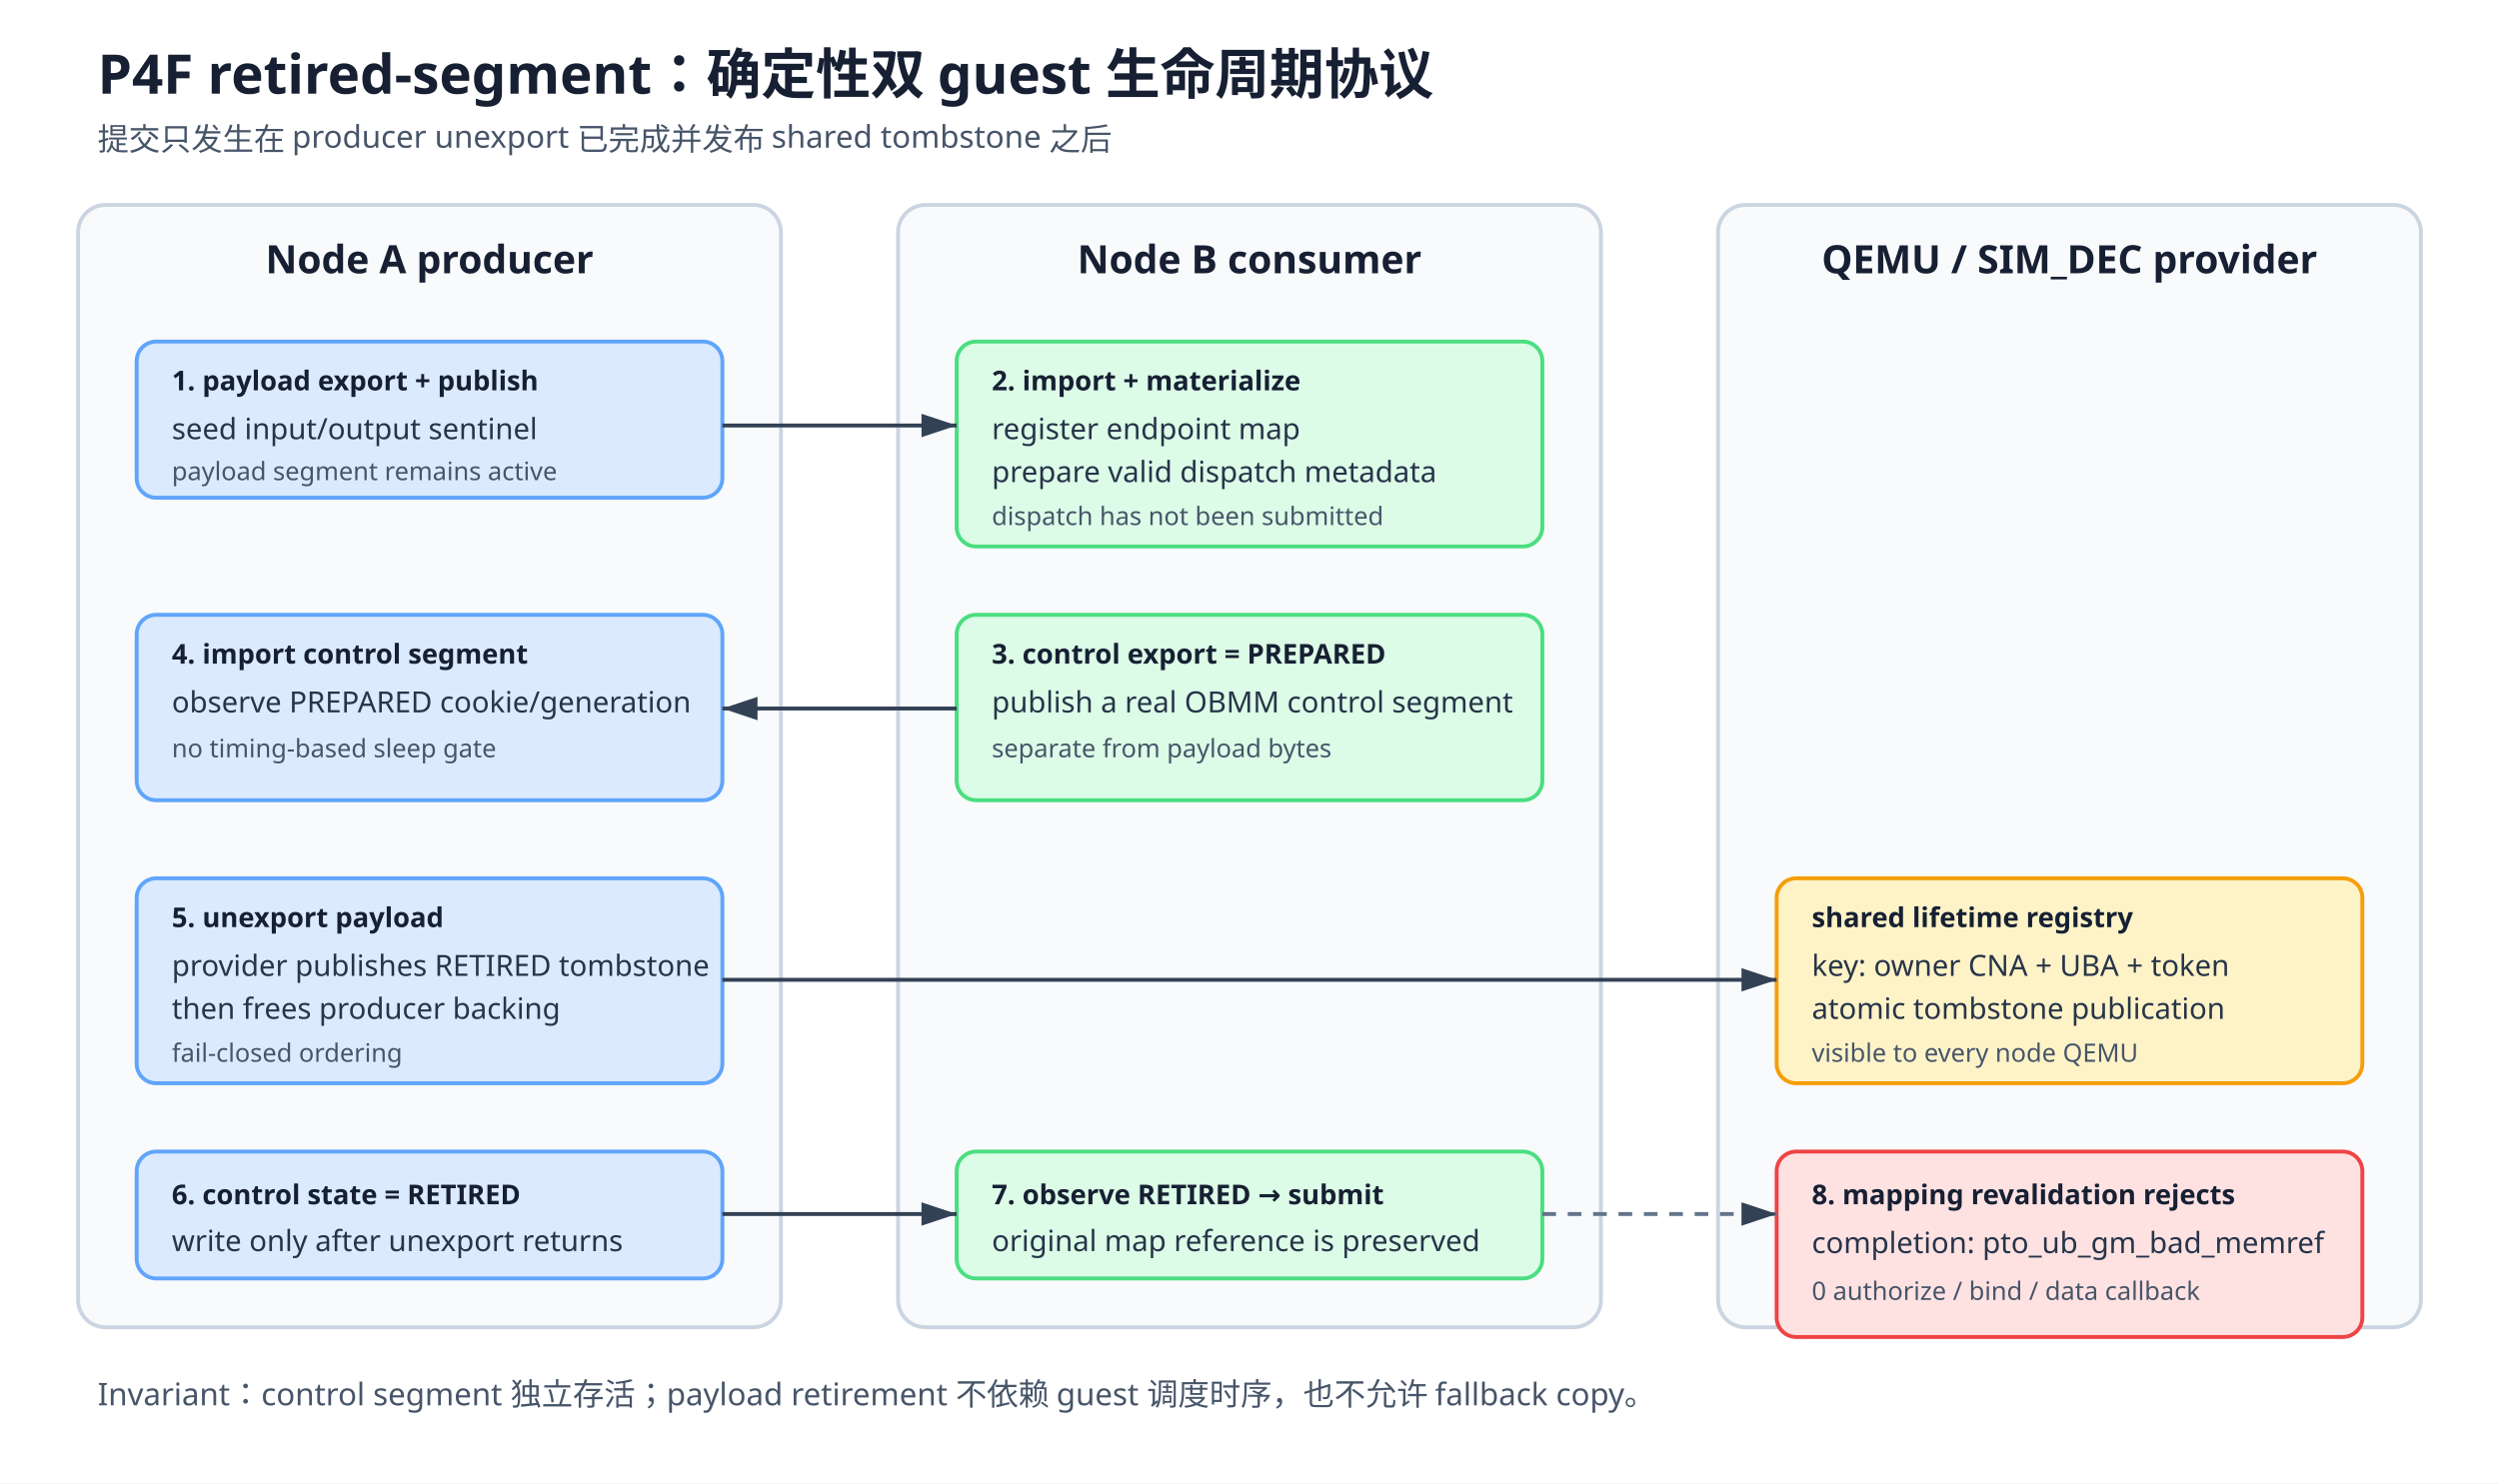
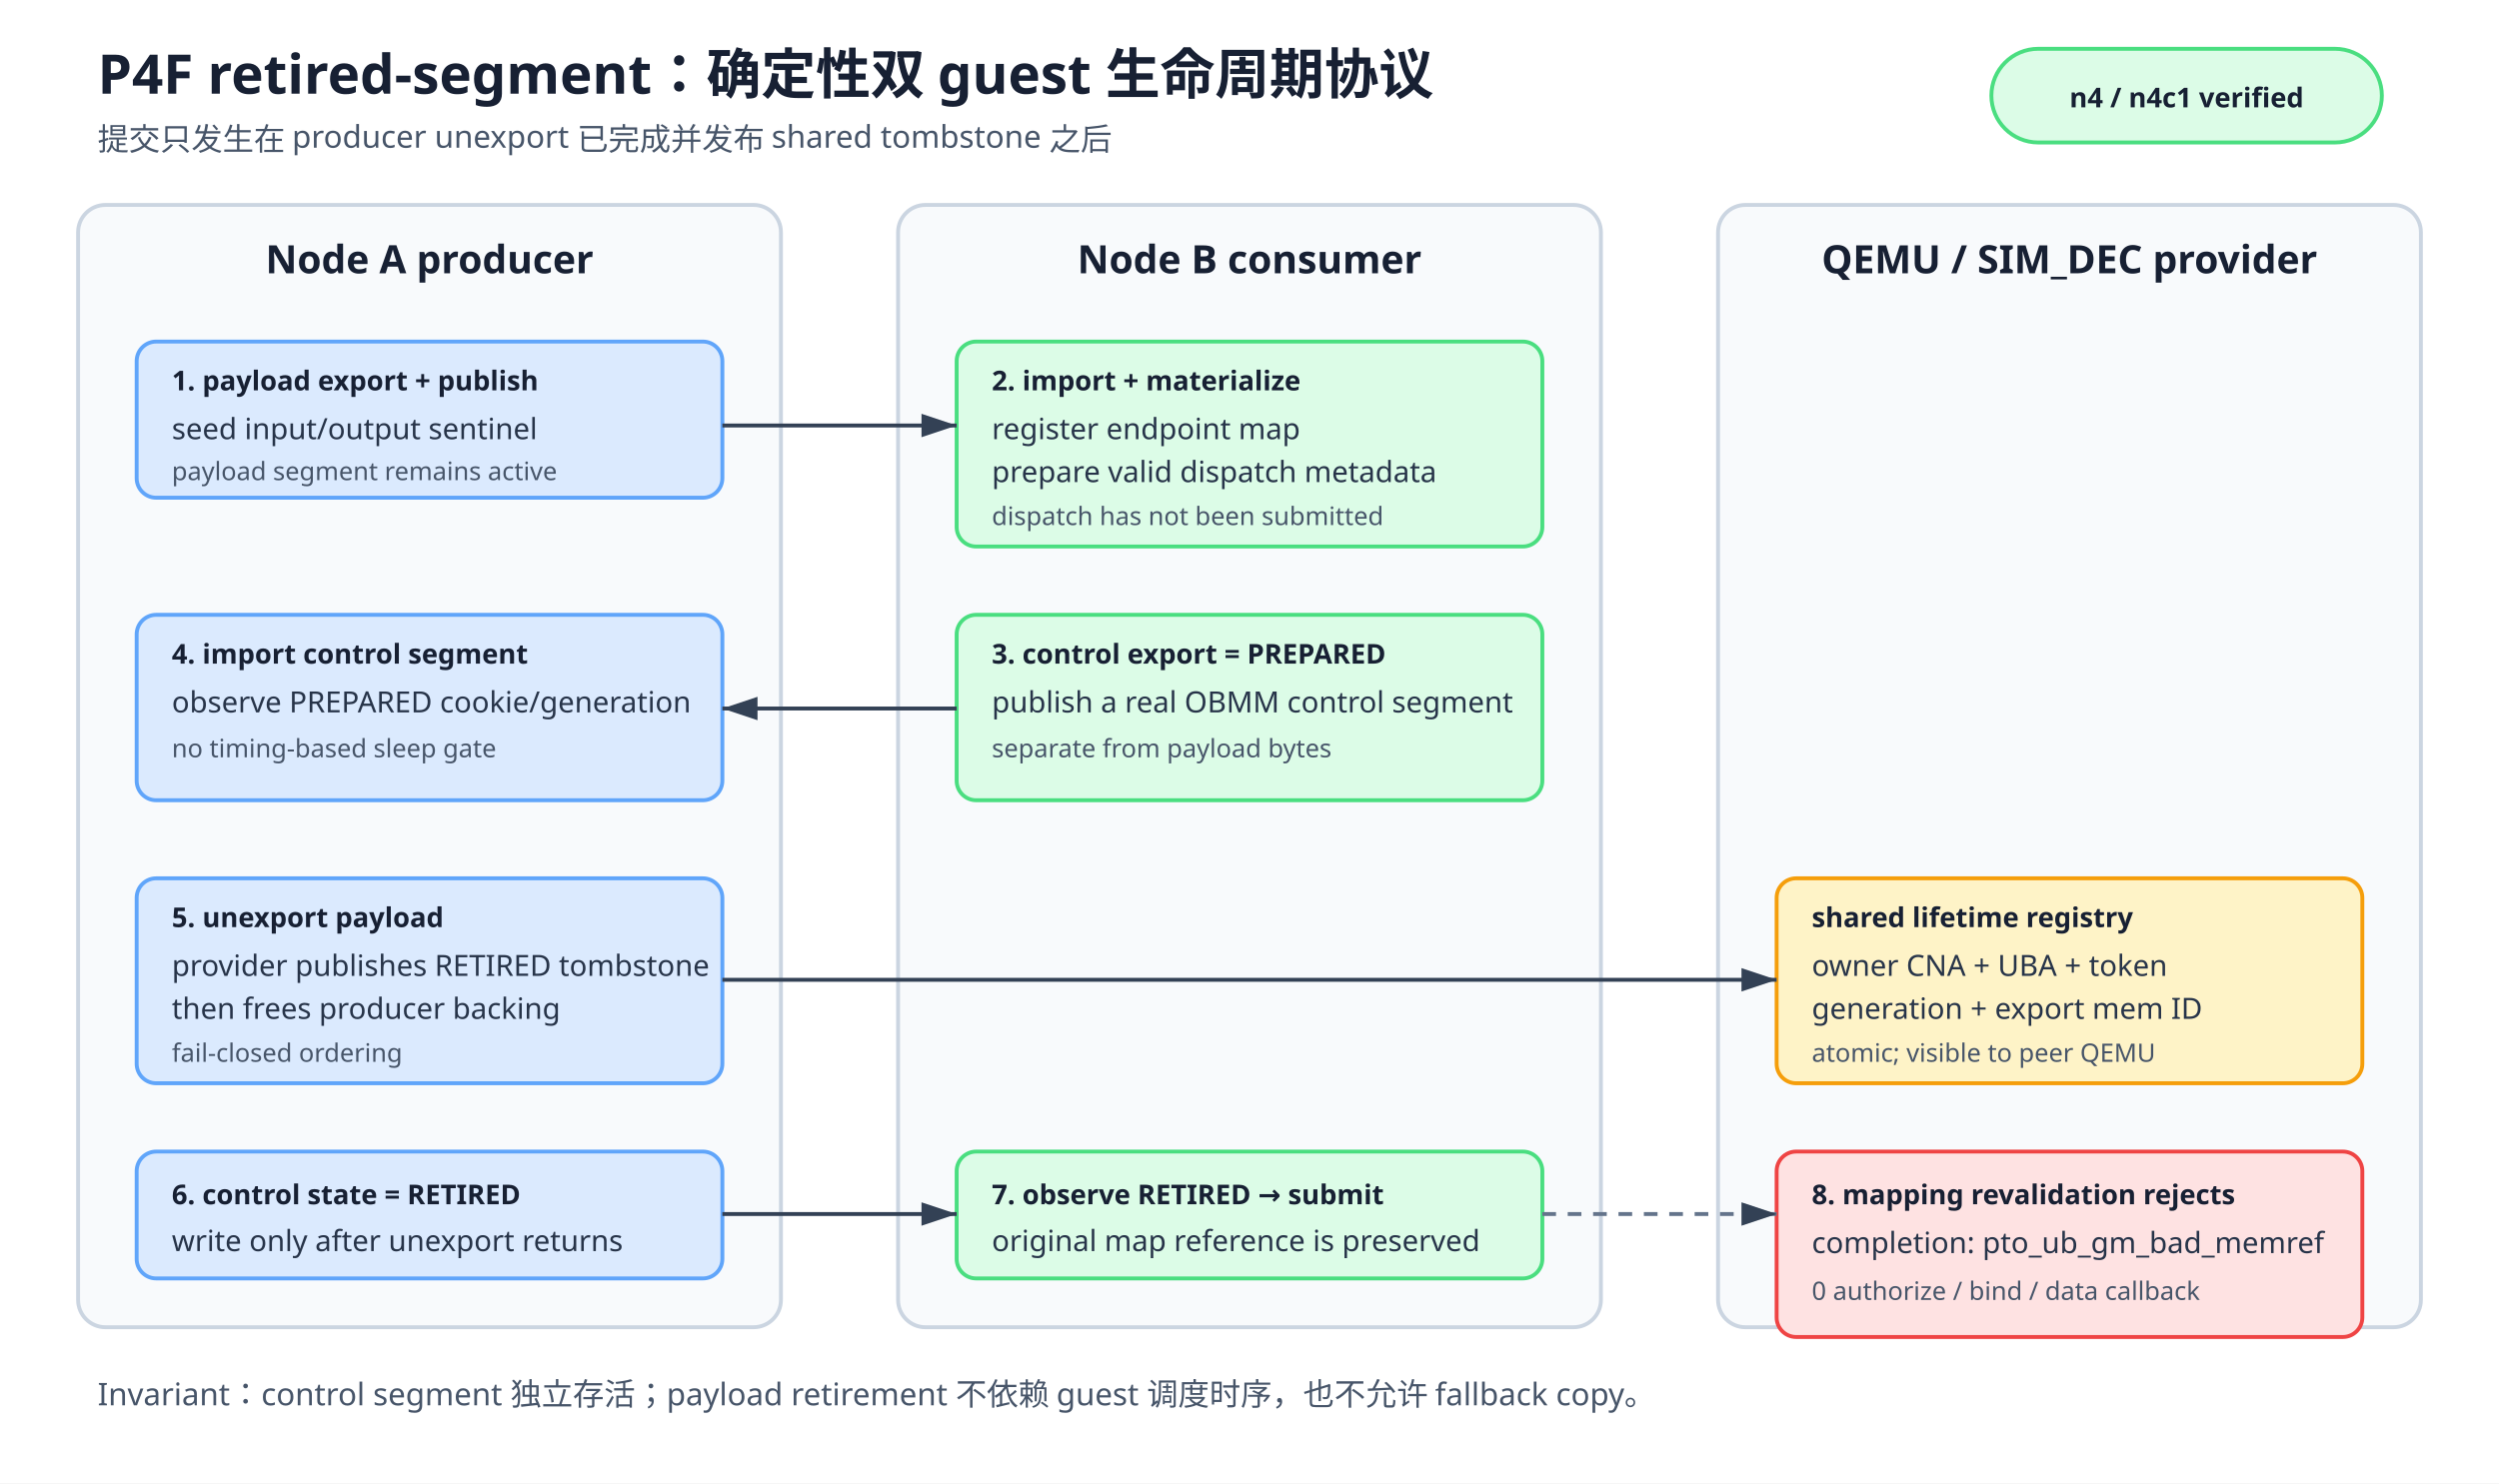
<svg xmlns="http://www.w3.org/2000/svg" width="1280" height="760" viewBox="0 0 1280 760">
  <defs>
    <marker id="arrow" markerWidth="10" markerHeight="10" refX="9" refY="3" orient="auto" markerUnits="strokeWidth">
      <path d="M0,0 L0,6 L9,3 z" fill="#334155" />
    </marker>
    <style>
      .title { font: 700 28px system-ui, sans-serif; fill: #172033; }
      .subtitle { font: 16px system-ui, sans-serif; fill: #475569; }
      .lane-title { font: 700 20px system-ui, sans-serif; fill: #172033; }
      .body { font: 15px system-ui, sans-serif; fill: #273449; }
      .small { font: 13px system-ui, sans-serif; fill: #475569; }
      .step { font: 700 14px system-ui, sans-serif; fill: #172033; }
      .lane { fill: #f8fafc; stroke: #cbd5e1; stroke-width: 2; }
      .producer { fill: #dbeafe; stroke: #60a5fa; stroke-width: 2; }
      .consumer { fill: #dcfce7; stroke: #4ade80; stroke-width: 2; }
      .provider { fill: #fef3c7; stroke: #f59e0b; stroke-width: 2; }
      .reject { fill: #fee2e2; stroke: #ef4444; stroke-width: 2; }
      .arrow { stroke: #334155; stroke-width: 2; fill: none; marker-end: url(#arrow); }
      .dash { stroke: #64748b; stroke-width: 2; stroke-dasharray: 7 6; fill: none; marker-end: url(#arrow); }
    </style>
  </defs>
  <rect width="1280" height="760" fill="#ffffff" />
  <text x="50" y="48" class="title">P4F retired-segment：确定性双 guest 生命周期协议</text>
  <text x="50" y="77" class="subtitle">提交只发生在 producer unexport 已完成并发布 shared tombstone 之后</text>
+   <rect x="1020" y="25" width="200" height="48" rx="24" class="consumer" />
+   <text x="1120" y="55" text-anchor="middle" class="step">n4 / n4c1 verified</text>
  <rect x="40" y="105" width="360" height="575" rx="14" class="lane" />
  <rect x="460" y="105" width="360" height="575" rx="14" class="lane" />
  <rect x="880" y="105" width="360" height="575" rx="14" class="lane" />
  <text x="220" y="140" text-anchor="middle" class="lane-title">Node A producer</text>
  <text x="640" y="140" text-anchor="middle" class="lane-title">Node B consumer</text>
  <text x="1060" y="140" text-anchor="middle" class="lane-title">QEMU / SIM_DEC provider</text>
  <rect x="70" y="175" width="300" height="80" rx="10" class="producer" />
  <text x="88" y="200" class="step">1. payload export + publish</text>
  <text x="88" y="225" class="body">seed input/output sentinel</text>
  <text x="88" y="246" class="small">payload segment remains active</text>
  <rect x="490" y="175" width="300" height="105" rx="10" class="consumer" />
  <text x="508" y="200" class="step">2. import + materialize</text>
  <text x="508" y="225" class="body">register endpoint map</text>
  <text x="508" y="247" class="body">prepare valid dispatch metadata</text>
  <text x="508" y="269" class="small">dispatch has not been submitted</text>
  <path d="M370 218 L490 218" class="arrow" />
  <rect x="490" y="315" width="300" height="95" rx="10" class="consumer" />
  <text x="508" y="340" class="step">3. control export = PREPARED</text>
  <text x="508" y="365" class="body">publish a real OBMM control segment</text>
  <text x="508" y="388" class="small">separate from payload bytes</text>
  <rect x="70" y="315" width="300" height="95" rx="10" class="producer" />
  <text x="88" y="340" class="step">4. import control segment</text>
  <text x="88" y="365" class="body">observe PREPARED cookie/generation</text>
  <text x="88" y="388" class="small">no timing-based sleep gate</text>
  <path d="M490 363 L370 363" class="arrow" />
  <rect x="70" y="450" width="300" height="105" rx="10" class="producer" />
  <text x="88" y="475" class="step">5. unexport payload</text>
  <text x="88" y="500" class="body">provider publishes RETIRED tombstone</text>
  <text x="88" y="522" class="body">then frees producer backing</text>
  <text x="88" y="544" class="small">fail-closed ordering</text>
  <rect x="910" y="450" width="300" height="105" rx="10" class="provider" />
  <text x="928" y="475" class="step">shared lifetime registry</text>
-   <text x="928" y="500" class="body">key: owner CNA + UBA + token</text>
-   <text x="928" y="522" class="body">atomic tombstone publication</text>
-   <text x="928" y="544" class="small">visible to every node QEMU</text>
+   <text x="928" y="500" class="body">owner CNA + UBA + token</text>
+   <text x="928" y="522" class="body">generation + export mem ID</text>
+   <text x="928" y="544" class="small">atomic; visible to peer QEMU</text>
  <path d="M370 502 L910 502" class="arrow" />
  <rect x="70" y="590" width="300" height="65" rx="10" class="producer" />
  <text x="88" y="617" class="step">6. control state = RETIRED</text>
  <text x="88" y="641" class="body">write only after unexport returns</text>
  <rect x="490" y="590" width="300" height="65" rx="10" class="consumer" />
  <text x="508" y="617" class="step">7. observe RETIRED → submit</text>
  <text x="508" y="641" class="body">original map reference is preserved</text>
  <path d="M370 622 L490 622" class="arrow" />
  <rect x="910" y="590" width="300" height="95" rx="10" class="reject" />
  <text x="928" y="617" class="step">8. mapping revalidation rejects</text>
  <text x="928" y="642" class="body">completion: pto_ub_gm_bad_memref</text>
  <text x="928" y="666" class="small">0 authorize / bind / data callback</text>
  <path d="M790 622 L910 622" class="dash" />
  <text x="50" y="720" class="subtitle">Invariant：control segment 独立存活；payload retirement 不依赖 guest 调度时序，也不允许 fallback copy。</text>
</svg>
